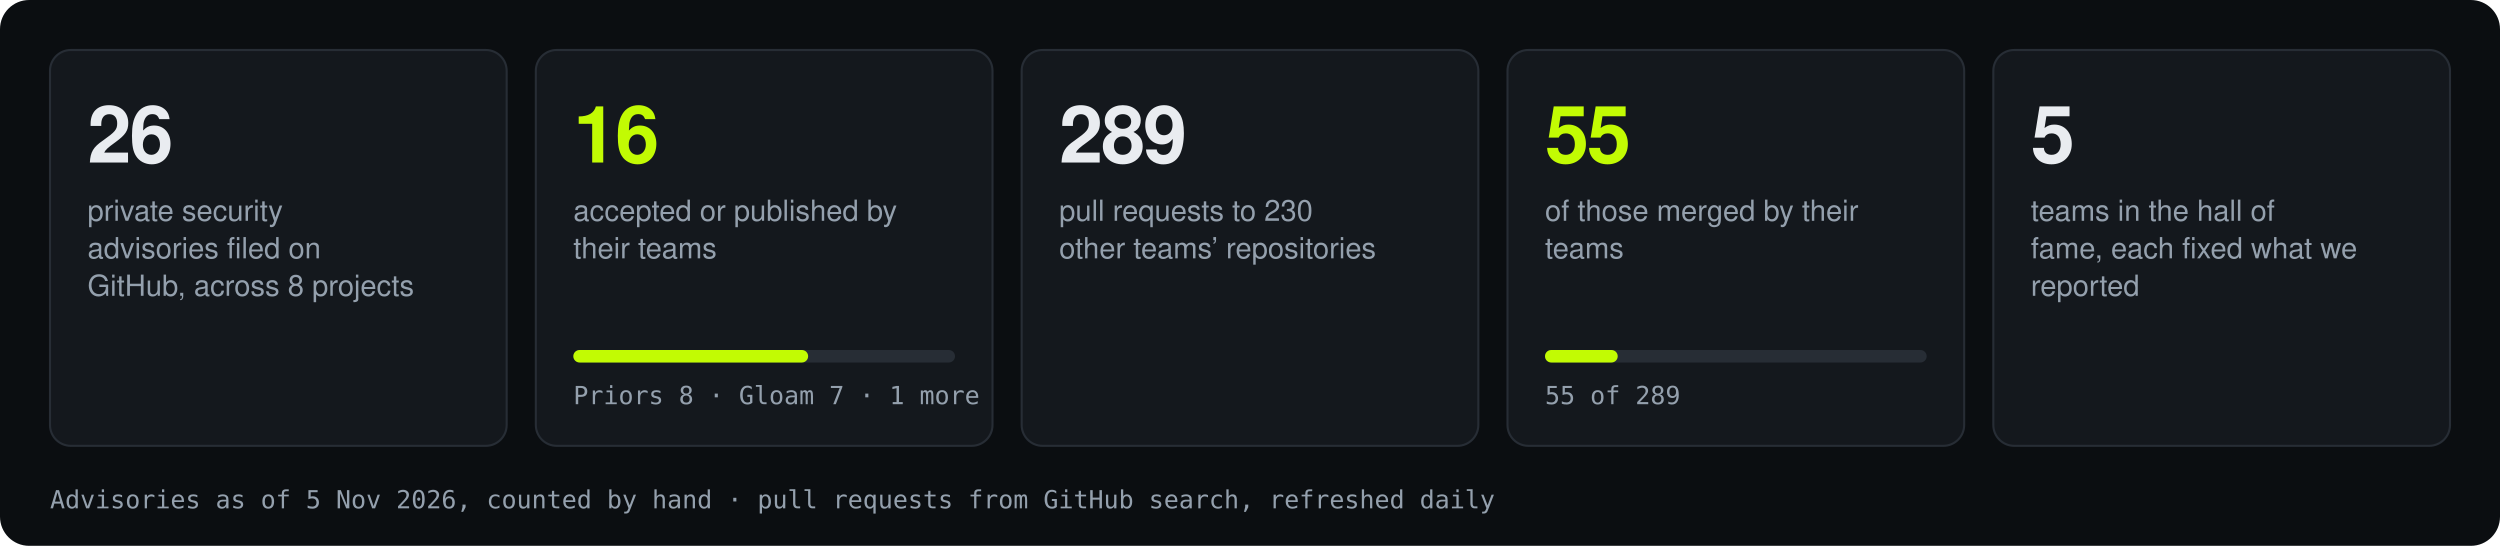
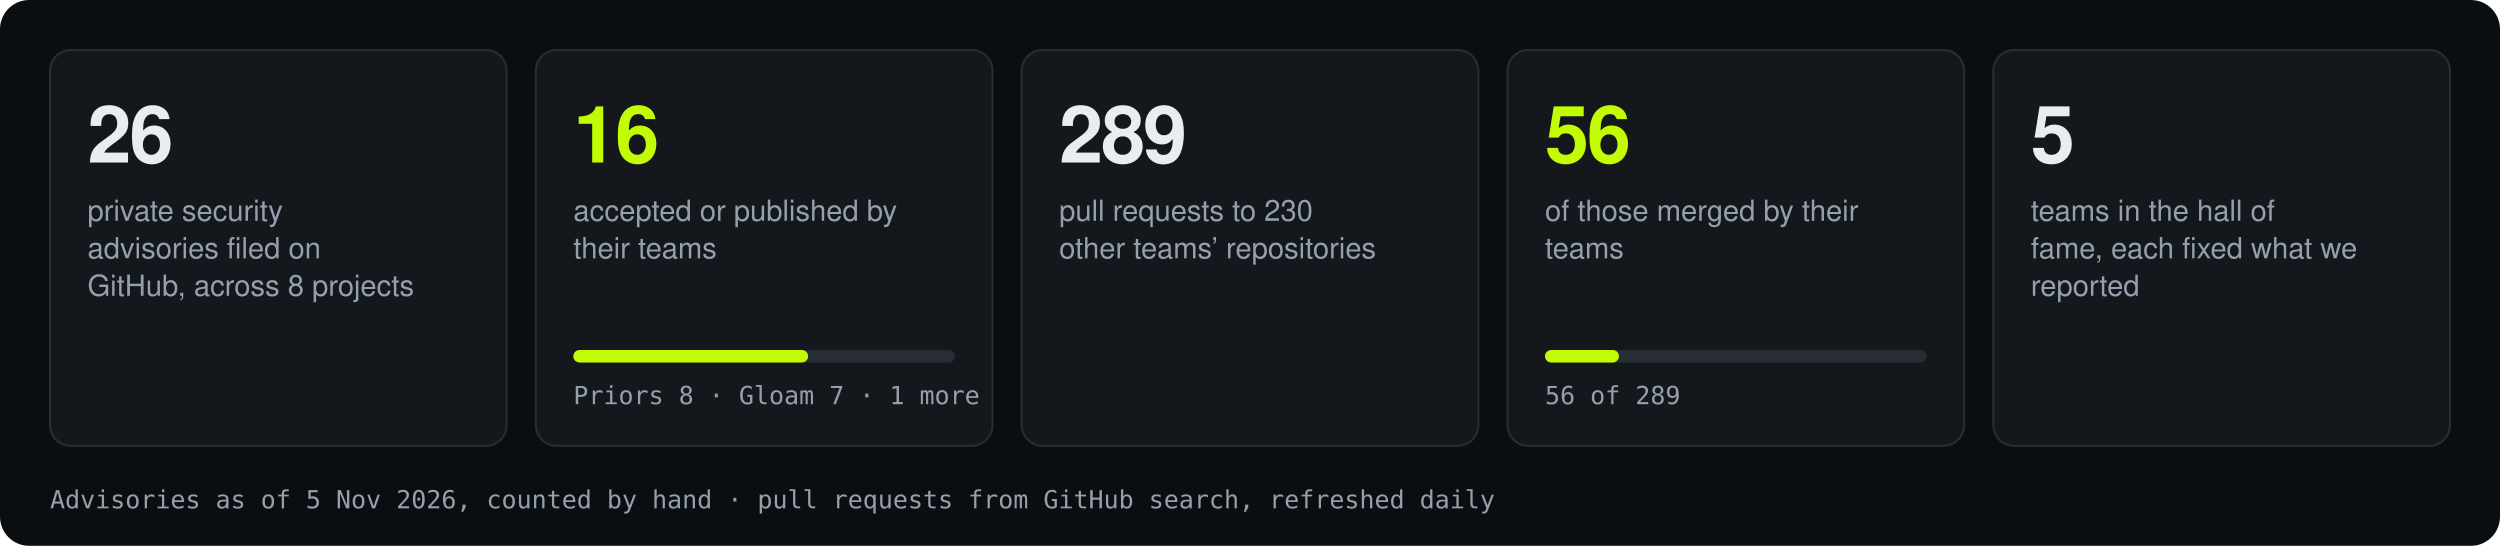
- <svg xmlns="http://www.w3.org/2000/svg" width="1200" height="262" viewBox="0 0 1200 262" role="img" aria-label="26 private security advisories filed on GitHub across 8 projects, 16 accepted or published; 289 pull requests to 230 other teams' repositories, 55 merged; 5 teams in the hall of fame">
+ <svg xmlns="http://www.w3.org/2000/svg" width="1200" height="262" viewBox="0 0 1200 262" role="img" aria-label="26 private security advisories filed on GitHub across 8 projects, 16 accepted or published; 289 pull requests to 230 other teams' repositories, 56 merged; 5 teams in the hall of fame">
  <style>.g{transform-box:fill-box;transform-origin:left;animation:grow 1.2s ease-out both}@keyframes grow{from{transform:scaleX(0)}}@media (prefers-reduced-motion: reduce){*{animation:none!important}}</style>
  <rect width="1200" height="262" rx="14" fill="#0B0E11" />
  <g>
    <rect x="24.0" y="24" width="219.2" height="190" rx="10" fill="#14181D" stroke="#272D35" />
    <text x="42.0" y="78" font-family="-apple-system,BlinkMacSystemFont,'Segoe UI',Helvetica,Arial,sans-serif" font-size="38" font-weight="700" letter-spacing="-1" fill="#E9ECF0">26</text>
    <text x="42.0" y="106" text-anchor="start" font-family="-apple-system,BlinkMacSystemFont,'Segoe UI',Helvetica,Arial,sans-serif" font-size="14" font-weight="400" fill="#94A0AD">private security</text>
    <text x="42.0" y="124" text-anchor="start" font-family="-apple-system,BlinkMacSystemFont,'Segoe UI',Helvetica,Arial,sans-serif" font-size="14" font-weight="400" fill="#94A0AD">advisories filed on</text>
    <text x="42.0" y="142" text-anchor="start" font-family="-apple-system,BlinkMacSystemFont,'Segoe UI',Helvetica,Arial,sans-serif" font-size="14" font-weight="400" fill="#94A0AD">GitHub, across 8 projects</text>
  </g>
  <g>
    <rect x="257.2" y="24" width="219.2" height="190" rx="10" fill="#14181D" stroke="#272D35" />
    <text x="275.2" y="78" font-family="-apple-system,BlinkMacSystemFont,'Segoe UI',Helvetica,Arial,sans-serif" font-size="38" font-weight="700" letter-spacing="-1" fill="#C2FB03">16</text>
    <text x="275.2" y="106" text-anchor="start" font-family="-apple-system,BlinkMacSystemFont,'Segoe UI',Helvetica,Arial,sans-serif" font-size="14" font-weight="400" fill="#94A0AD">accepted or published by</text>
    <text x="275.2" y="124" text-anchor="start" font-family="-apple-system,BlinkMacSystemFont,'Segoe UI',Helvetica,Arial,sans-serif" font-size="14" font-weight="400" fill="#94A0AD">their teams</text>
    <rect x="275.2" y="168" width="183.2" height="6" rx="3" fill="#272D35" />
    <rect class="g" style="animation-delay:0.35s" x="275.2" y="168" width="112.7" height="6" rx="3" fill="#C2FB03" />
    <text x="275.2" y="194" font-family="ui-monospace,SFMono-Regular,'SF Mono',Menlo,Consolas,monospace" font-size="12" fill="#94A0AD">Priors 8 · Gloam 7 · 1 more</text>
  </g>
  <g>
    <rect x="490.4" y="24" width="219.2" height="190" rx="10" fill="#14181D" stroke="#272D35" />
    <text x="508.4" y="78" font-family="-apple-system,BlinkMacSystemFont,'Segoe UI',Helvetica,Arial,sans-serif" font-size="38" font-weight="700" letter-spacing="-1" fill="#E9ECF0">289</text>
    <text x="508.4" y="106" text-anchor="start" font-family="-apple-system,BlinkMacSystemFont,'Segoe UI',Helvetica,Arial,sans-serif" font-size="14" font-weight="400" fill="#94A0AD">pull requests to 230</text>
    <text x="508.4" y="124" text-anchor="start" font-family="-apple-system,BlinkMacSystemFont,'Segoe UI',Helvetica,Arial,sans-serif" font-size="14" font-weight="400" fill="#94A0AD">other teams’ repositories</text>
  </g>
  <g>
    <rect x="723.6" y="24" width="219.2" height="190" rx="10" fill="#14181D" stroke="#272D35" />
-     <text x="741.6" y="78" font-family="-apple-system,BlinkMacSystemFont,'Segoe UI',Helvetica,Arial,sans-serif" font-size="38" font-weight="700" letter-spacing="-1" fill="#C2FB03">55</text>
+     <text x="741.6" y="78" font-family="-apple-system,BlinkMacSystemFont,'Segoe UI',Helvetica,Arial,sans-serif" font-size="38" font-weight="700" letter-spacing="-1" fill="#C2FB03">56</text>
    <text x="741.6" y="106" text-anchor="start" font-family="-apple-system,BlinkMacSystemFont,'Segoe UI',Helvetica,Arial,sans-serif" font-size="14" font-weight="400" fill="#94A0AD">of those merged by their</text>
    <text x="741.6" y="124" text-anchor="start" font-family="-apple-system,BlinkMacSystemFont,'Segoe UI',Helvetica,Arial,sans-serif" font-size="14" font-weight="400" fill="#94A0AD">teams</text>
    <rect x="741.6" y="168" width="183.2" height="6" rx="3" fill="#272D35" />
-     <rect class="g" style="animation-delay:0.65s" x="741.6" y="168" width="34.9" height="6" rx="3" fill="#C2FB03" />
-     <text x="741.6" y="194" font-family="ui-monospace,SFMono-Regular,'SF Mono',Menlo,Consolas,monospace" font-size="12" fill="#94A0AD">55 of 289</text>
+     <rect class="g" style="animation-delay:0.65s" x="741.6" y="168" width="35.5" height="6" rx="3" fill="#C2FB03" />
+     <text x="741.6" y="194" font-family="ui-monospace,SFMono-Regular,'SF Mono',Menlo,Consolas,monospace" font-size="12" fill="#94A0AD">56 of 289</text>
  </g>
  <g>
    <rect x="956.8" y="24" width="219.2" height="190" rx="10" fill="#14181D" stroke="#272D35" />
    <text x="974.8" y="78" font-family="-apple-system,BlinkMacSystemFont,'Segoe UI',Helvetica,Arial,sans-serif" font-size="38" font-weight="700" letter-spacing="-1" fill="#E9ECF0">5</text>
    <text x="974.8" y="106" text-anchor="start" font-family="-apple-system,BlinkMacSystemFont,'Segoe UI',Helvetica,Arial,sans-serif" font-size="14" font-weight="400" fill="#94A0AD">teams in the hall of</text>
    <text x="974.8" y="124" text-anchor="start" font-family="-apple-system,BlinkMacSystemFont,'Segoe UI',Helvetica,Arial,sans-serif" font-size="14" font-weight="400" fill="#94A0AD">fame, each fixed what we</text>
    <text x="974.8" y="142" text-anchor="start" font-family="-apple-system,BlinkMacSystemFont,'Segoe UI',Helvetica,Arial,sans-serif" font-size="14" font-weight="400" fill="#94A0AD">reported</text>
  </g>
  <text x="24" y="244" font-family="ui-monospace,SFMono-Regular,'SF Mono',Menlo,Consolas,monospace" font-size="12" fill="#94A0AD">Advisories as of 5 Nov 2026, counted by hand · pull requests from GitHub search, refreshed daily</text>
</svg>
